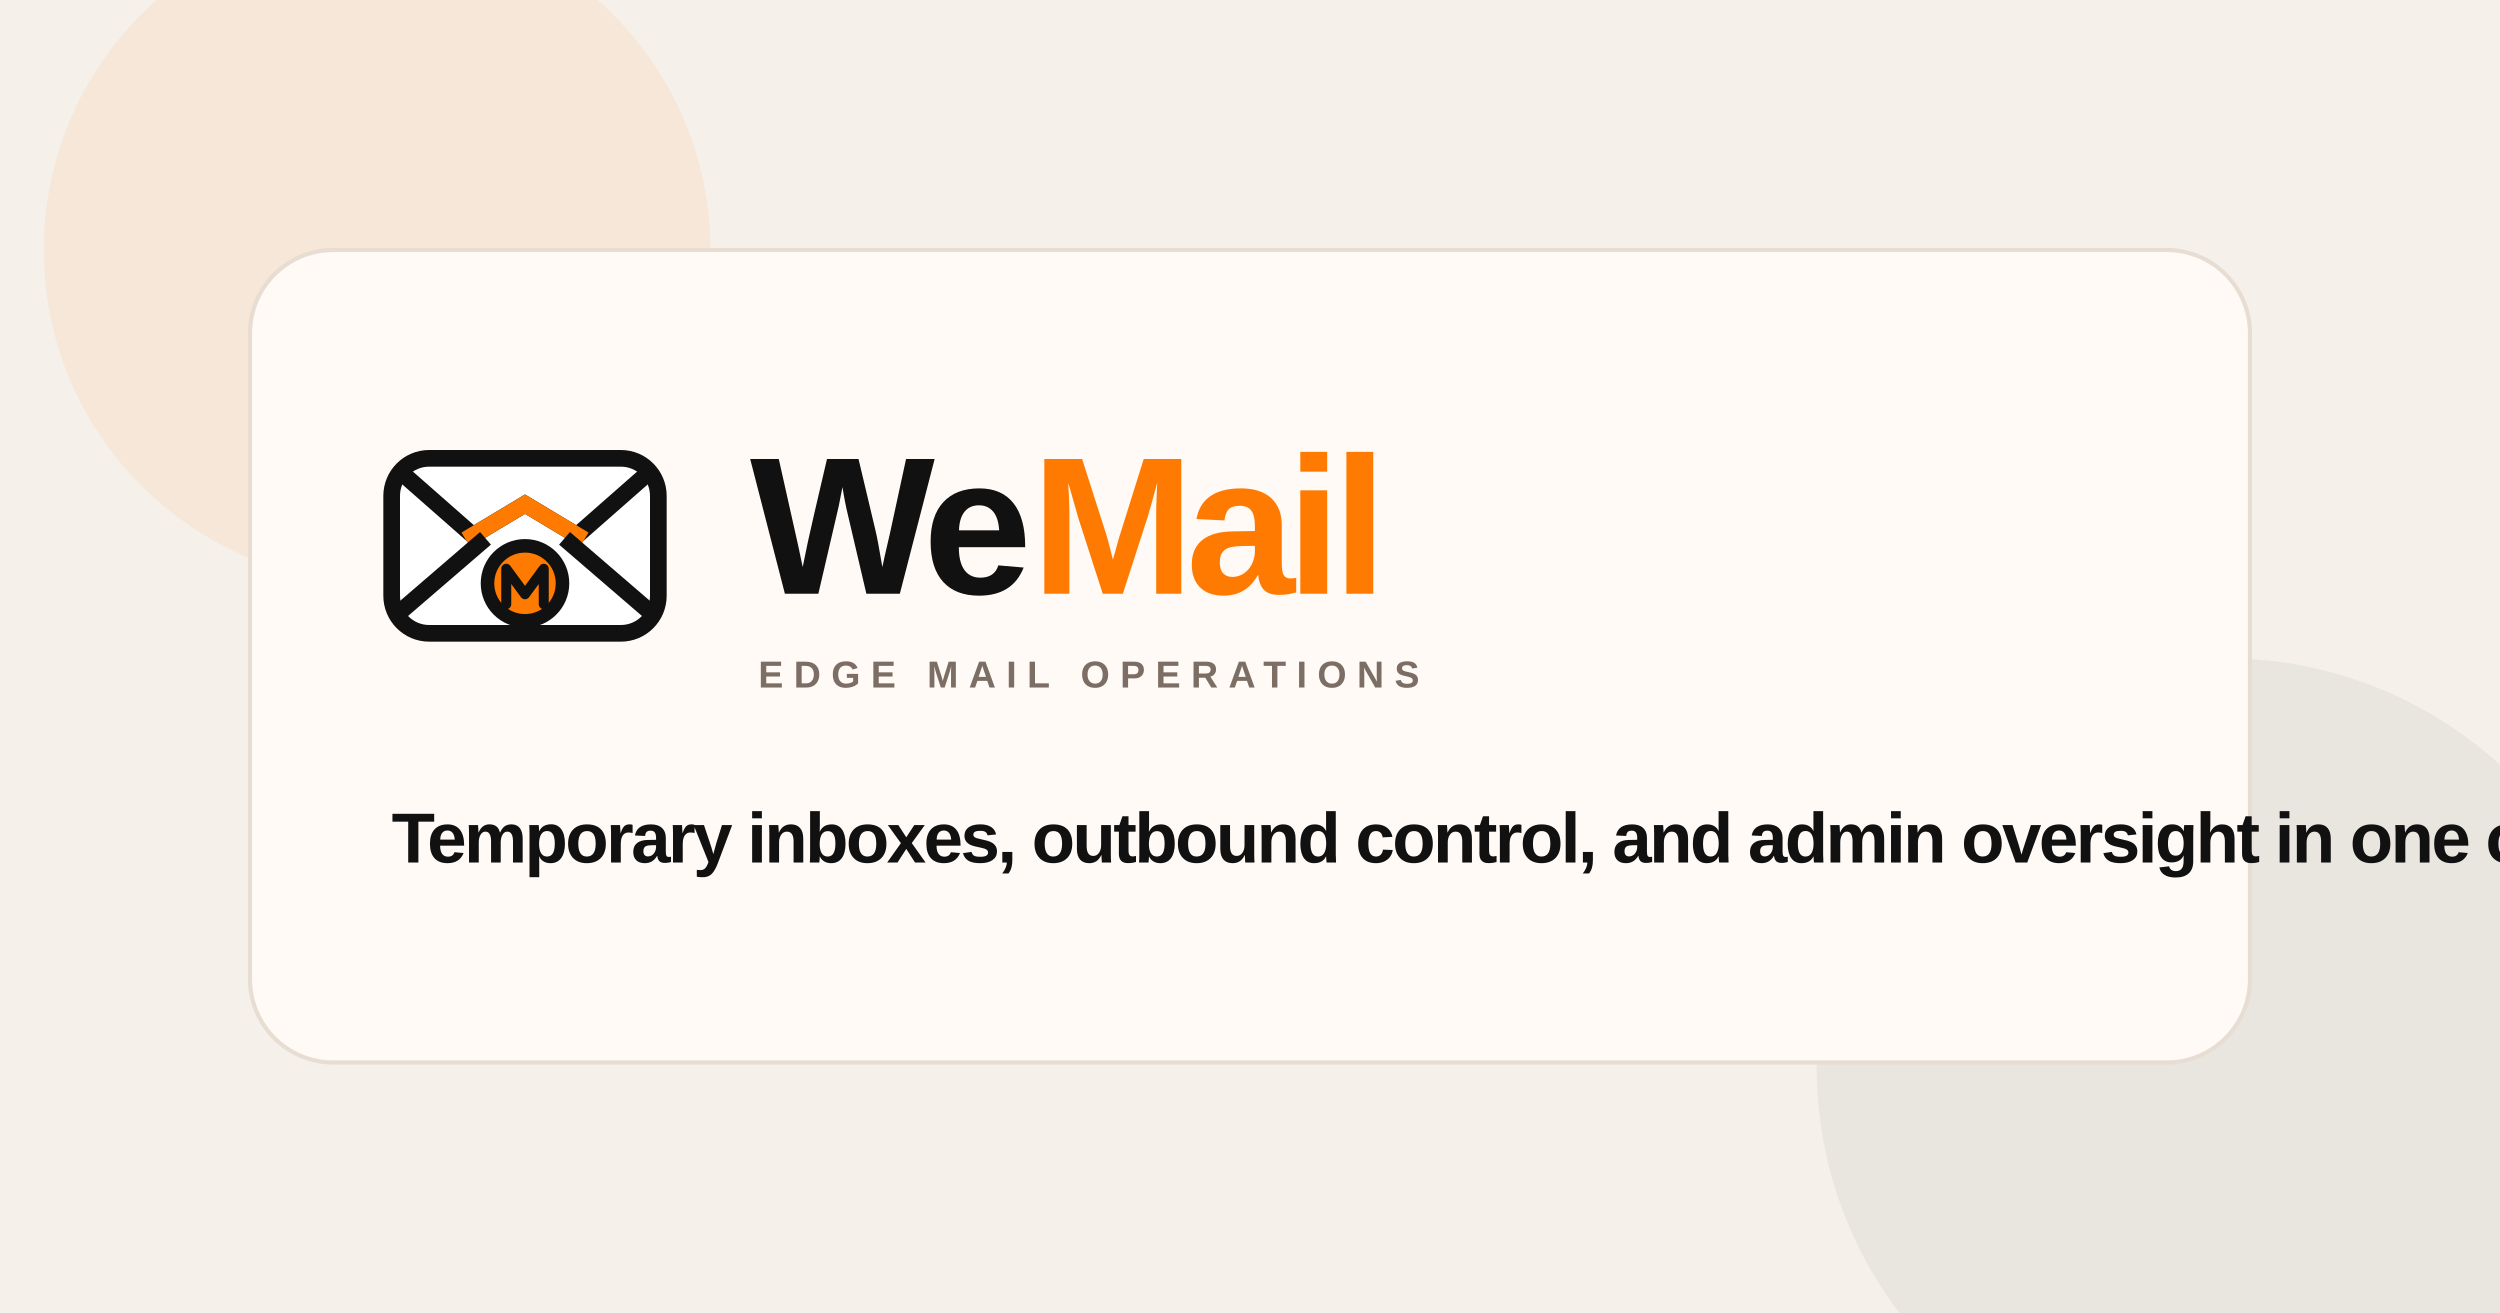
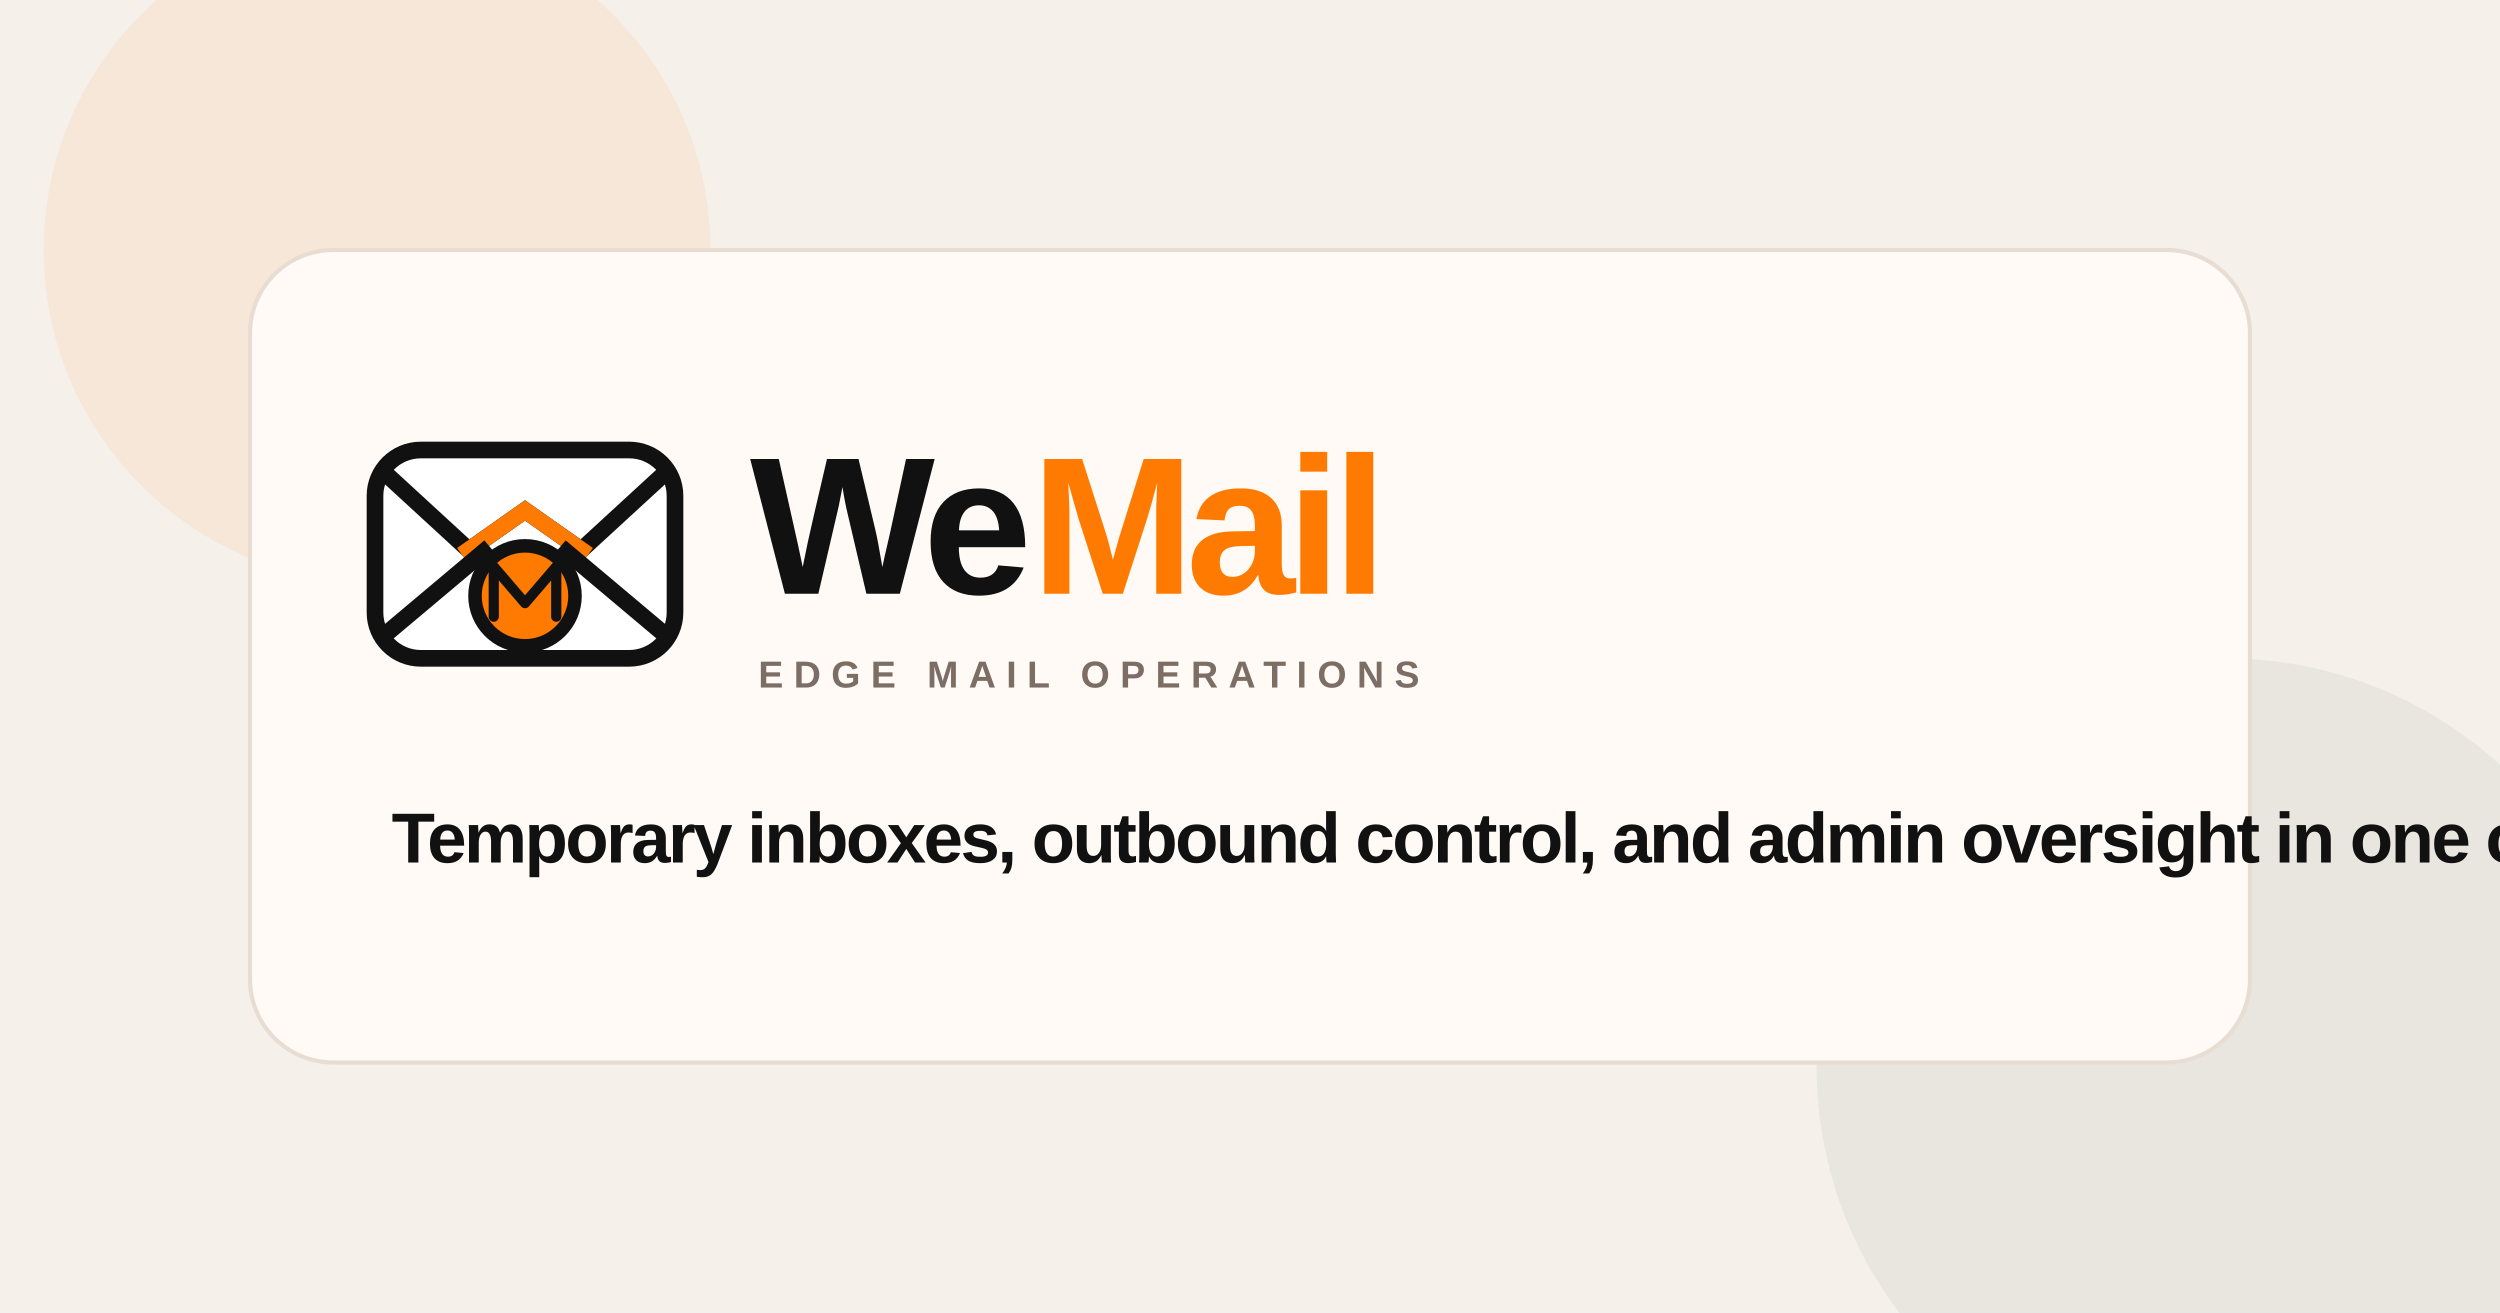
<svg xmlns="http://www.w3.org/2000/svg" viewBox="0 0 1200 630" fill="none">
  <rect width="1200" height="630" fill="#f5f1ea" />
  <circle cx="181" cy="120" r="160" fill="#ff7a00" fill-opacity="0.08" />
  <circle cx="1068" cy="512" r="196" fill="#111111" fill-opacity="0.05" />
  <rect x="120" y="120" width="960" height="390" rx="40" fill="#fffaf6" stroke="#e8ddd2" stroke-width="2" />
-   <g transform="translate(188 208)">
-     <rect x="0" y="12" width="128" height="84" rx="18" fill="#ffffff" stroke="#111111" stroke-width="8" />
-     <path d="M6 20L39 49L64 34L89 49L122 20" stroke="#111111" stroke-width="8" stroke-linecap="square" stroke-linejoin="miter" />
-     <path d="M39 49L64 34L89 49" stroke="#ff7a00" stroke-width="8" stroke-linecap="square" stroke-linejoin="miter" />
-     <path d="M6 84L42 53" stroke="#111111" stroke-width="8" stroke-linecap="square" stroke-linejoin="miter" />
-     <path d="M122 84L86 53" stroke="#111111" stroke-width="8" stroke-linecap="square" stroke-linejoin="miter" />
-     <circle cx="64" cy="72" r="18" fill="#ff7a00" stroke="#111111" stroke-width="6.5" />
-     <path d="M55 82V65L64 77.25L73 65V82" stroke="#111111" stroke-width="4.8" stroke-linecap="round" stroke-linejoin="round" />
+   <g transform="translate(180 196)">
+     <rect x="0" y="20" width="144" height="100" rx="22" fill="#ffffff" stroke="#111111" stroke-width="8" />
+     <path d="M8 34L45 68L72 49L99 68L136 34" stroke="#111111" stroke-width="8" stroke-linecap="square" stroke-linejoin="miter" />
+     <path d="M45 68L72 49L99 68" stroke="#ff7a00" stroke-width="8" stroke-linecap="square" stroke-linejoin="miter" />
+     <path d="M8 106L52 69" stroke="#111111" stroke-width="8" stroke-linecap="square" stroke-linejoin="miter" />
+     <path d="M136 106L92 69" stroke="#111111" stroke-width="8" stroke-linecap="square" stroke-linejoin="miter" />
+     <circle cx="72" cy="90" r="24" fill="#ff7a00" stroke="#111111" stroke-width="6.5" />
+     <path d="M57 100V76L72 93.5L87 76V100" stroke="#111111" stroke-width="4.9" stroke-linecap="round" stroke-linejoin="round" />
  </g>
  <text x="360" y="285" fill="#111111" font-family="'Segoe UI', 'Helvetica Neue', Arial, sans-serif" font-size="94" font-weight="700" letter-spacing="-4">We</text>
  <text x="495" y="285" fill="#ff7a00" font-family="'Segoe UI', 'Helvetica Neue', Arial, sans-serif" font-size="94" font-weight="700" letter-spacing="-4">Mail</text>
  <text x="364" y="330" fill="#7c6e64" font-family="'Segoe UI', 'Helvetica Neue', Arial, sans-serif" font-size="18" font-weight="600" letter-spacing="5">EDGE MAIL OPERATIONS</text>
  <text x="188" y="414" fill="#111111" font-family="'Segoe UI', 'Helvetica Neue', Arial, sans-serif" font-size="34" font-weight="600" letter-spacing="-1.2">Temporary inboxes, outbound control, and admin oversight in one operator-friendly workspace.</text>
</svg>
